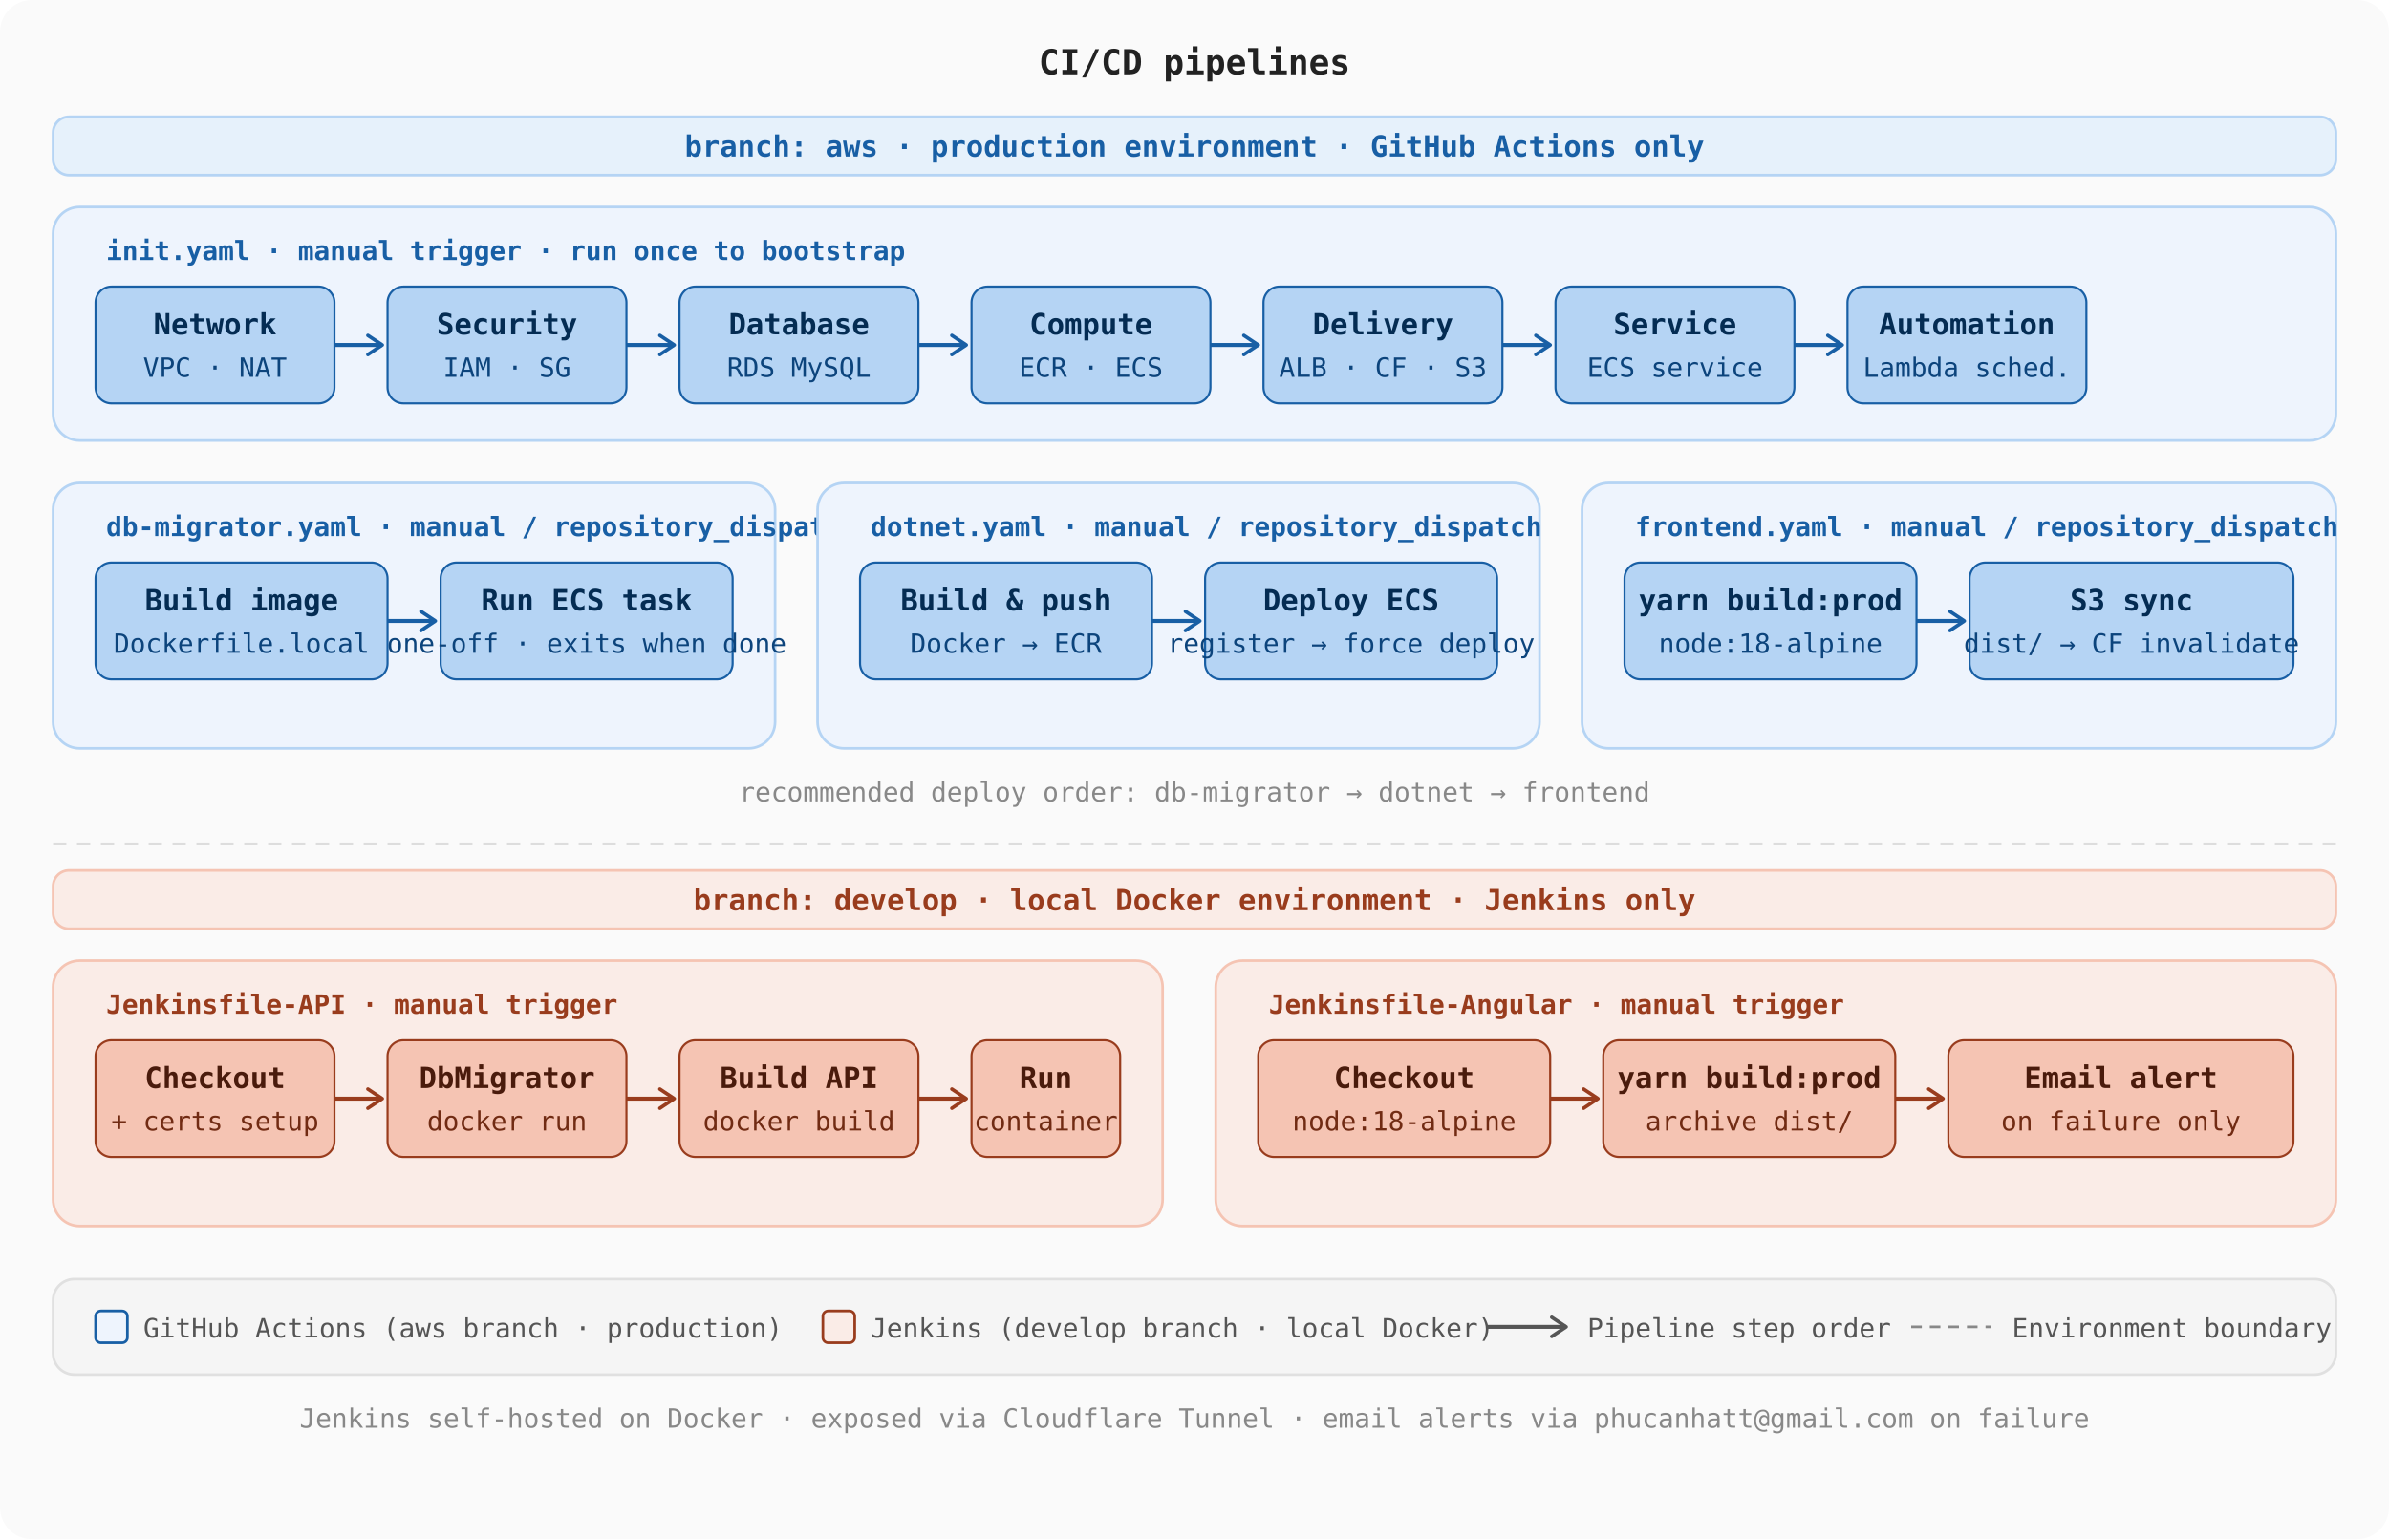
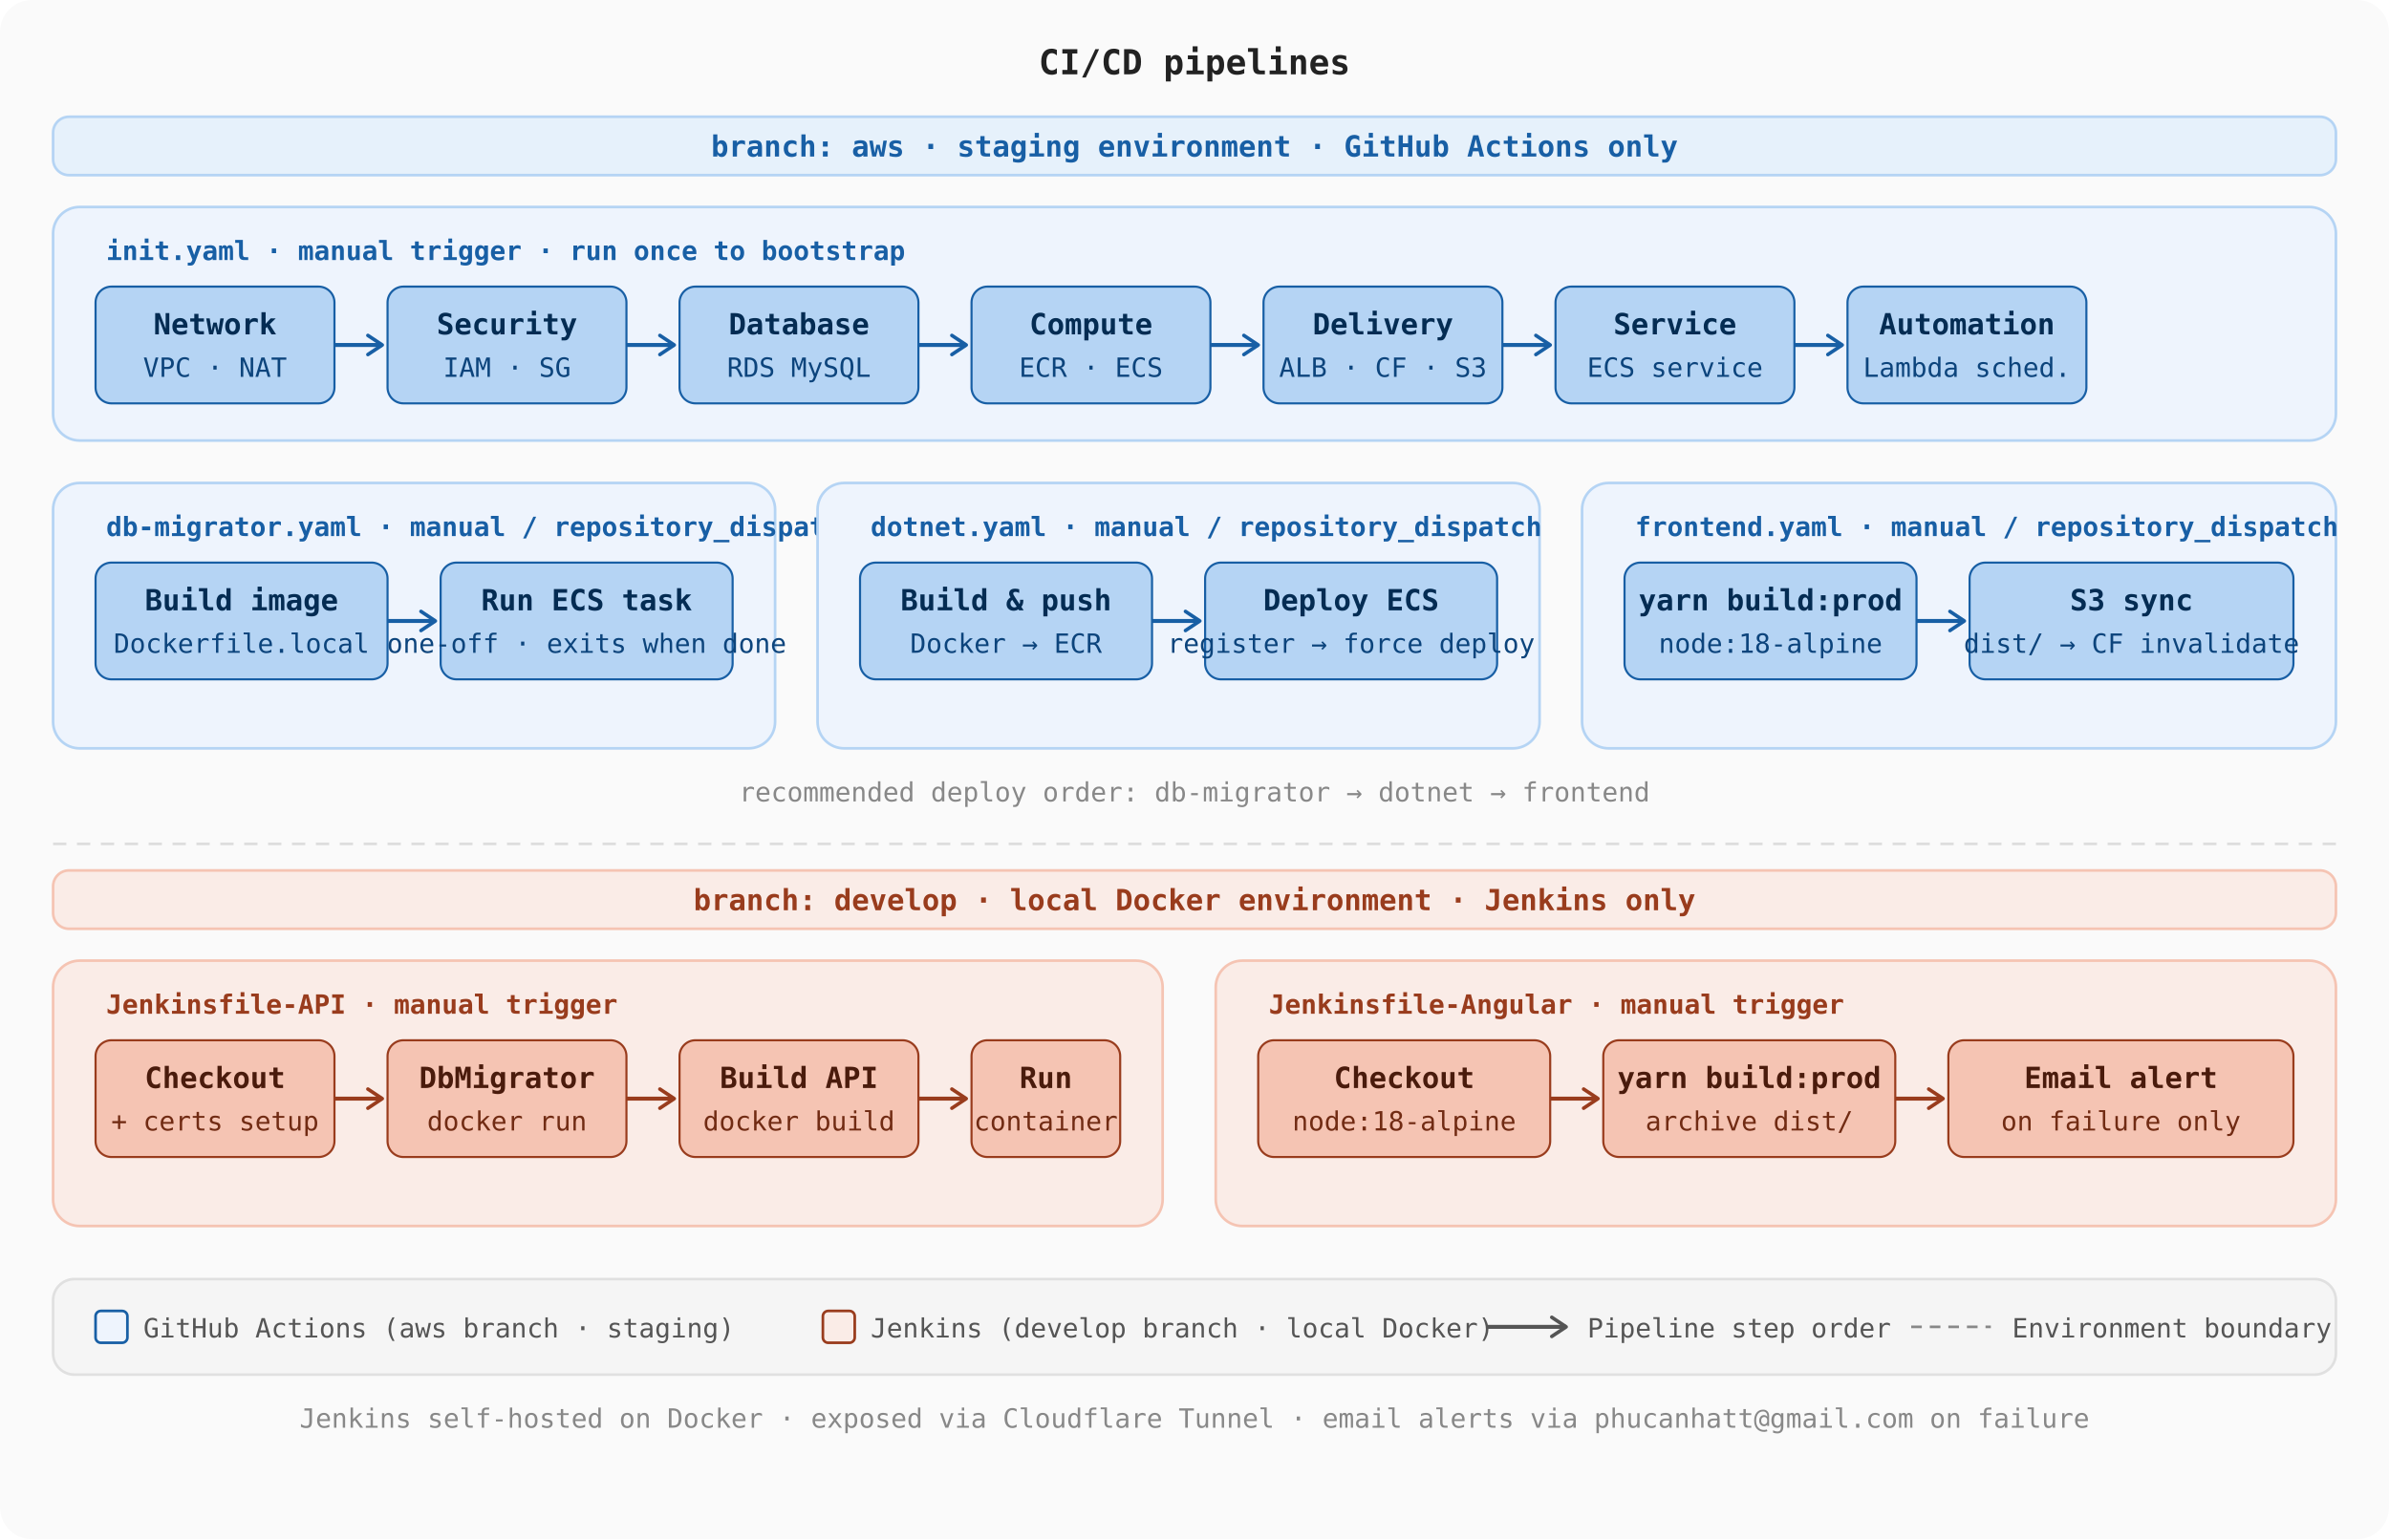
<svg xmlns="http://www.w3.org/2000/svg" width="900" height="580" viewBox="0 0 900 580" font-family="'ui-monospace','SFMono-Regular','Menlo',monospace">
  <defs>
    <marker id="arr" viewBox="0 0 10 10" refX="8" refY="5" markerWidth="6" markerHeight="6" orient="auto-start-reverse">
      <path d="M2 1L8 5L2 9" fill="none" stroke="#555" stroke-width="1.5" stroke-linecap="round" stroke-linejoin="round" />
    </marker>
    <marker id="arr-blue" viewBox="0 0 10 10" refX="8" refY="5" markerWidth="6" markerHeight="6" orient="auto-start-reverse">
      <path d="M2 1L8 5L2 9" fill="none" stroke="#185FA5" stroke-width="1.5" stroke-linecap="round" stroke-linejoin="round" />
    </marker>
    <marker id="arr-red" viewBox="0 0 10 10" refX="8" refY="5" markerWidth="6" markerHeight="6" orient="auto-start-reverse">
      <path d="M2 1L8 5L2 9" fill="none" stroke="#993C1D" stroke-width="1.5" stroke-linecap="round" stroke-linejoin="round" />
    </marker>
    <marker id="arr-gray" viewBox="0 0 10 10" refX="8" refY="5" markerWidth="6" markerHeight="6" orient="auto-start-reverse">
      <path d="M2 1L8 5L2 9" fill="none" stroke="#888" stroke-width="1.5" stroke-linecap="round" stroke-linejoin="round" />
    </marker>
  </defs>
  <rect width="900" height="580" fill="#fafafa" rx="12" />
  <text x="450" y="28" text-anchor="middle" font-size="13" font-weight="600" fill="#222">CI/CD pipelines</text>
  <rect x="20" y="44" width="860" height="22" rx="6" fill="#E6F1FB" stroke="#B5D4F4" stroke-width="1" />
-   <text x="450" y="59" text-anchor="middle" font-size="11" font-weight="600" fill="#185FA5">branch: aws · production environment · GitHub Actions only</text>
+   <text x="450" y="59" text-anchor="middle" font-size="11" font-weight="600" fill="#185FA5">branch: aws · staging environment · GitHub Actions only</text>
  <rect x="20" y="78" width="860" height="88" rx="10" fill="#EEF4FD" stroke="#B5D4F4" stroke-width="1" />
  <text x="40" y="98" font-size="10" font-weight="600" fill="#185FA5">init.yaml · manual trigger · run once to bootstrap</text>
  <rect x="36" y="108" width="90" height="44" rx="6" fill="#B5D4F4" stroke="#185FA5" stroke-width="0.8" />
  <text x="81" y="126" text-anchor="middle" font-size="11" font-weight="600" fill="#042C53">Network</text>
  <text x="81" y="142" text-anchor="middle" font-size="10" fill="#0C447C">VPC · NAT</text>
  <line x1="126" y1="130" x2="144" y2="130" stroke="#185FA5" stroke-width="1.5" marker-end="url(#arr-blue)" />
  <rect x="146" y="108" width="90" height="44" rx="6" fill="#B5D4F4" stroke="#185FA5" stroke-width="0.8" />
  <text x="191" y="126" text-anchor="middle" font-size="11" font-weight="600" fill="#042C53">Security</text>
  <text x="191" y="142" text-anchor="middle" font-size="10" fill="#0C447C">IAM · SG</text>
  <line x1="236" y1="130" x2="254" y2="130" stroke="#185FA5" stroke-width="1.5" marker-end="url(#arr-blue)" />
  <rect x="256" y="108" width="90" height="44" rx="6" fill="#B5D4F4" stroke="#185FA5" stroke-width="0.8" />
  <text x="301" y="126" text-anchor="middle" font-size="11" font-weight="600" fill="#042C53">Database</text>
  <text x="301" y="142" text-anchor="middle" font-size="10" fill="#0C447C">RDS MySQL</text>
  <line x1="346" y1="130" x2="364" y2="130" stroke="#185FA5" stroke-width="1.5" marker-end="url(#arr-blue)" />
  <rect x="366" y="108" width="90" height="44" rx="6" fill="#B5D4F4" stroke="#185FA5" stroke-width="0.8" />
  <text x="411" y="126" text-anchor="middle" font-size="11" font-weight="600" fill="#042C53">Compute</text>
  <text x="411" y="142" text-anchor="middle" font-size="10" fill="#0C447C">ECR · ECS</text>
  <line x1="456" y1="130" x2="474" y2="130" stroke="#185FA5" stroke-width="1.5" marker-end="url(#arr-blue)" />
  <rect x="476" y="108" width="90" height="44" rx="6" fill="#B5D4F4" stroke="#185FA5" stroke-width="0.8" />
  <text x="521" y="126" text-anchor="middle" font-size="11" font-weight="600" fill="#042C53">Delivery</text>
  <text x="521" y="142" text-anchor="middle" font-size="10" fill="#0C447C">ALB · CF · S3</text>
  <line x1="566" y1="130" x2="584" y2="130" stroke="#185FA5" stroke-width="1.5" marker-end="url(#arr-blue)" />
  <rect x="586" y="108" width="90" height="44" rx="6" fill="#B5D4F4" stroke="#185FA5" stroke-width="0.8" />
  <text x="631" y="126" text-anchor="middle" font-size="11" font-weight="600" fill="#042C53">Service</text>
  <text x="631" y="142" text-anchor="middle" font-size="10" fill="#0C447C">ECS service</text>
  <line x1="676" y1="130" x2="694" y2="130" stroke="#185FA5" stroke-width="1.5" marker-end="url(#arr-blue)" />
  <rect x="696" y="108" width="90" height="44" rx="6" fill="#B5D4F4" stroke="#185FA5" stroke-width="0.8" />
  <text x="741" y="126" text-anchor="middle" font-size="11" font-weight="600" fill="#042C53">Automation</text>
  <text x="741" y="142" text-anchor="middle" font-size="10" fill="#0C447C">Lambda sched.</text>
  <rect x="20" y="182" width="272" height="100" rx="10" fill="#EEF4FD" stroke="#B5D4F4" stroke-width="1" />
  <text x="40" y="202" font-size="10" font-weight="600" fill="#185FA5">db-migrator.yaml · manual / repository_dispatch</text>
  <rect x="36" y="212" width="110" height="44" rx="6" fill="#B5D4F4" stroke="#185FA5" stroke-width="0.8" />
  <text x="91" y="230" text-anchor="middle" font-size="11" font-weight="600" fill="#042C53">Build image</text>
  <text x="91" y="246" text-anchor="middle" font-size="10" fill="#0C447C">Dockerfile.local</text>
  <line x1="146" y1="234" x2="164" y2="234" stroke="#185FA5" stroke-width="1.5" marker-end="url(#arr-blue)" />
  <rect x="166" y="212" width="110" height="44" rx="6" fill="#B5D4F4" stroke="#185FA5" stroke-width="0.8" />
  <text x="221" y="230" text-anchor="middle" font-size="11" font-weight="600" fill="#042C53">Run ECS task</text>
  <text x="221" y="246" text-anchor="middle" font-size="10" fill="#0C447C">one-off · exits when done</text>
  <rect x="308" y="182" width="272" height="100" rx="10" fill="#EEF4FD" stroke="#B5D4F4" stroke-width="1" />
  <text x="328" y="202" font-size="10" font-weight="600" fill="#185FA5">dotnet.yaml · manual / repository_dispatch</text>
  <rect x="324" y="212" width="110" height="44" rx="6" fill="#B5D4F4" stroke="#185FA5" stroke-width="0.8" />
  <text x="379" y="230" text-anchor="middle" font-size="11" font-weight="600" fill="#042C53">Build &amp; push</text>
  <text x="379" y="246" text-anchor="middle" font-size="10" fill="#0C447C">Docker → ECR</text>
  <line x1="434" y1="234" x2="452" y2="234" stroke="#185FA5" stroke-width="1.5" marker-end="url(#arr-blue)" />
  <rect x="454" y="212" width="110" height="44" rx="6" fill="#B5D4F4" stroke="#185FA5" stroke-width="0.8" />
  <text x="509" y="230" text-anchor="middle" font-size="11" font-weight="600" fill="#042C53">Deploy ECS</text>
  <text x="509" y="246" text-anchor="middle" font-size="10" fill="#0C447C">register → force deploy</text>
  <rect x="596" y="182" width="284" height="100" rx="10" fill="#EEF4FD" stroke="#B5D4F4" stroke-width="1" />
  <text x="616" y="202" font-size="10" font-weight="600" fill="#185FA5">frontend.yaml · manual / repository_dispatch</text>
  <rect x="612" y="212" width="110" height="44" rx="6" fill="#B5D4F4" stroke="#185FA5" stroke-width="0.8" />
  <text x="667" y="230" text-anchor="middle" font-size="11" font-weight="600" fill="#042C53">yarn build:prod</text>
  <text x="667" y="246" text-anchor="middle" font-size="10" fill="#0C447C">node:18-alpine</text>
  <line x1="722" y1="234" x2="740" y2="234" stroke="#185FA5" stroke-width="1.5" marker-end="url(#arr-blue)" />
  <rect x="742" y="212" width="122" height="44" rx="6" fill="#B5D4F4" stroke="#185FA5" stroke-width="0.8" />
  <text x="803" y="230" text-anchor="middle" font-size="11" font-weight="600" fill="#042C53">S3 sync</text>
  <text x="803" y="246" text-anchor="middle" font-size="10" fill="#0C447C">dist/ → CF invalidate</text>
  <text x="450" y="302" text-anchor="middle" font-size="10" fill="#888">recommended deploy order: db-migrator → dotnet → frontend</text>
  <line x1="20" y1="318" x2="880" y2="318" stroke="#ddd" stroke-width="1" stroke-dasharray="5 4" />
  <rect x="20" y="328" width="860" height="22" rx="6" fill="#FAECE7" stroke="#F5C4B3" stroke-width="1" />
  <text x="450" y="343" text-anchor="middle" font-size="11" font-weight="600" fill="#993C1D">branch: develop · local Docker environment · Jenkins only</text>
  <rect x="20" y="362" width="418" height="100" rx="10" fill="#FAECE7" stroke="#F5C4B3" stroke-width="1" />
  <text x="40" y="382" font-size="10" font-weight="600" fill="#993C1D">Jenkinsfile-API · manual trigger</text>
  <rect x="36" y="392" width="90" height="44" rx="6" fill="#F5C4B3" stroke="#993C1D" stroke-width="0.8" />
  <text x="81" y="410" text-anchor="middle" font-size="11" font-weight="600" fill="#4A1B0C">Checkout</text>
  <text x="81" y="426" text-anchor="middle" font-size="10" fill="#712B13">+ certs setup</text>
  <line x1="126" y1="414" x2="144" y2="414" stroke="#993C1D" stroke-width="1.5" marker-end="url(#arr-red)" />
  <rect x="146" y="392" width="90" height="44" rx="6" fill="#F5C4B3" stroke="#993C1D" stroke-width="0.8" />
  <text x="191" y="410" text-anchor="middle" font-size="11" font-weight="600" fill="#4A1B0C">DbMigrator</text>
  <text x="191" y="426" text-anchor="middle" font-size="10" fill="#712B13">docker run</text>
  <line x1="236" y1="414" x2="254" y2="414" stroke="#993C1D" stroke-width="1.5" marker-end="url(#arr-red)" />
  <rect x="256" y="392" width="90" height="44" rx="6" fill="#F5C4B3" stroke="#993C1D" stroke-width="0.8" />
  <text x="301" y="410" text-anchor="middle" font-size="11" font-weight="600" fill="#4A1B0C">Build API</text>
  <text x="301" y="426" text-anchor="middle" font-size="10" fill="#712B13">docker build</text>
  <line x1="346" y1="414" x2="364" y2="414" stroke="#993C1D" stroke-width="1.5" marker-end="url(#arr-red)" />
  <rect x="366" y="392" width="56" height="44" rx="6" fill="#F5C4B3" stroke="#993C1D" stroke-width="0.8" />
  <text x="394" y="410" text-anchor="middle" font-size="11" font-weight="600" fill="#4A1B0C">Run</text>
  <text x="394" y="426" text-anchor="middle" font-size="10" fill="#712B13">container</text>
  <rect x="458" y="362" width="422" height="100" rx="10" fill="#FAECE7" stroke="#F5C4B3" stroke-width="1" />
  <text x="478" y="382" font-size="10" font-weight="600" fill="#993C1D">Jenkinsfile-Angular · manual trigger</text>
  <rect x="474" y="392" width="110" height="44" rx="6" fill="#F5C4B3" stroke="#993C1D" stroke-width="0.8" />
  <text x="529" y="410" text-anchor="middle" font-size="11" font-weight="600" fill="#4A1B0C">Checkout</text>
  <text x="529" y="426" text-anchor="middle" font-size="10" fill="#712B13">node:18-alpine</text>
  <line x1="584" y1="414" x2="602" y2="414" stroke="#993C1D" stroke-width="1.5" marker-end="url(#arr-red)" />
  <rect x="604" y="392" width="110" height="44" rx="6" fill="#F5C4B3" stroke="#993C1D" stroke-width="0.8" />
  <text x="659" y="410" text-anchor="middle" font-size="11" font-weight="600" fill="#4A1B0C">yarn build:prod</text>
  <text x="659" y="426" text-anchor="middle" font-size="10" fill="#712B13">archive dist/</text>
  <line x1="714" y1="414" x2="732" y2="414" stroke="#993C1D" stroke-width="1.5" marker-end="url(#arr-red)" />
  <rect x="734" y="392" width="130" height="44" rx="6" fill="#F5C4B3" stroke="#993C1D" stroke-width="0.8" />
  <text x="799" y="410" text-anchor="middle" font-size="11" font-weight="600" fill="#4A1B0C">Email alert</text>
  <text x="799" y="426" text-anchor="middle" font-size="10" fill="#712B13">on failure only</text>
  <rect x="20" y="482" width="860" height="36" rx="8" fill="#f5f5f5" stroke="#e0e0e0" stroke-width="1" />
  <rect x="36" y="494" width="12" height="12" rx="2" fill="#EEF4FD" stroke="#185FA5" stroke-width="1" />
-   <text x="54" y="504" font-size="10" fill="#555">GitHub Actions (aws branch · production)</text>
+   <text x="54" y="504" font-size="10" fill="#555">GitHub Actions (aws branch · staging)</text>
  <rect x="310" y="494" width="12" height="12" rx="2" fill="#FAECE7" stroke="#993C1D" stroke-width="1" />
  <text x="328" y="504" font-size="10" fill="#555">Jenkins (develop branch · local Docker)</text>
  <line x1="560" y1="500" x2="590" y2="500" stroke="#555" stroke-width="1.5" marker-end="url(#arr)" />
  <text x="598" y="504" font-size="10" fill="#555">Pipeline step order</text>
  <line x1="720" y1="500" x2="750" y2="500" stroke="#888" stroke-width="1" stroke-dasharray="4 3" />
  <text x="758" y="504" font-size="10" fill="#555">Environment boundary</text>
  <text x="450" y="538" text-anchor="middle" font-size="10" fill="#888">Jenkins self-hosted on Docker · exposed via Cloudflare Tunnel · email alerts via phucanhatt@gmail.com on failure</text>
</svg>
